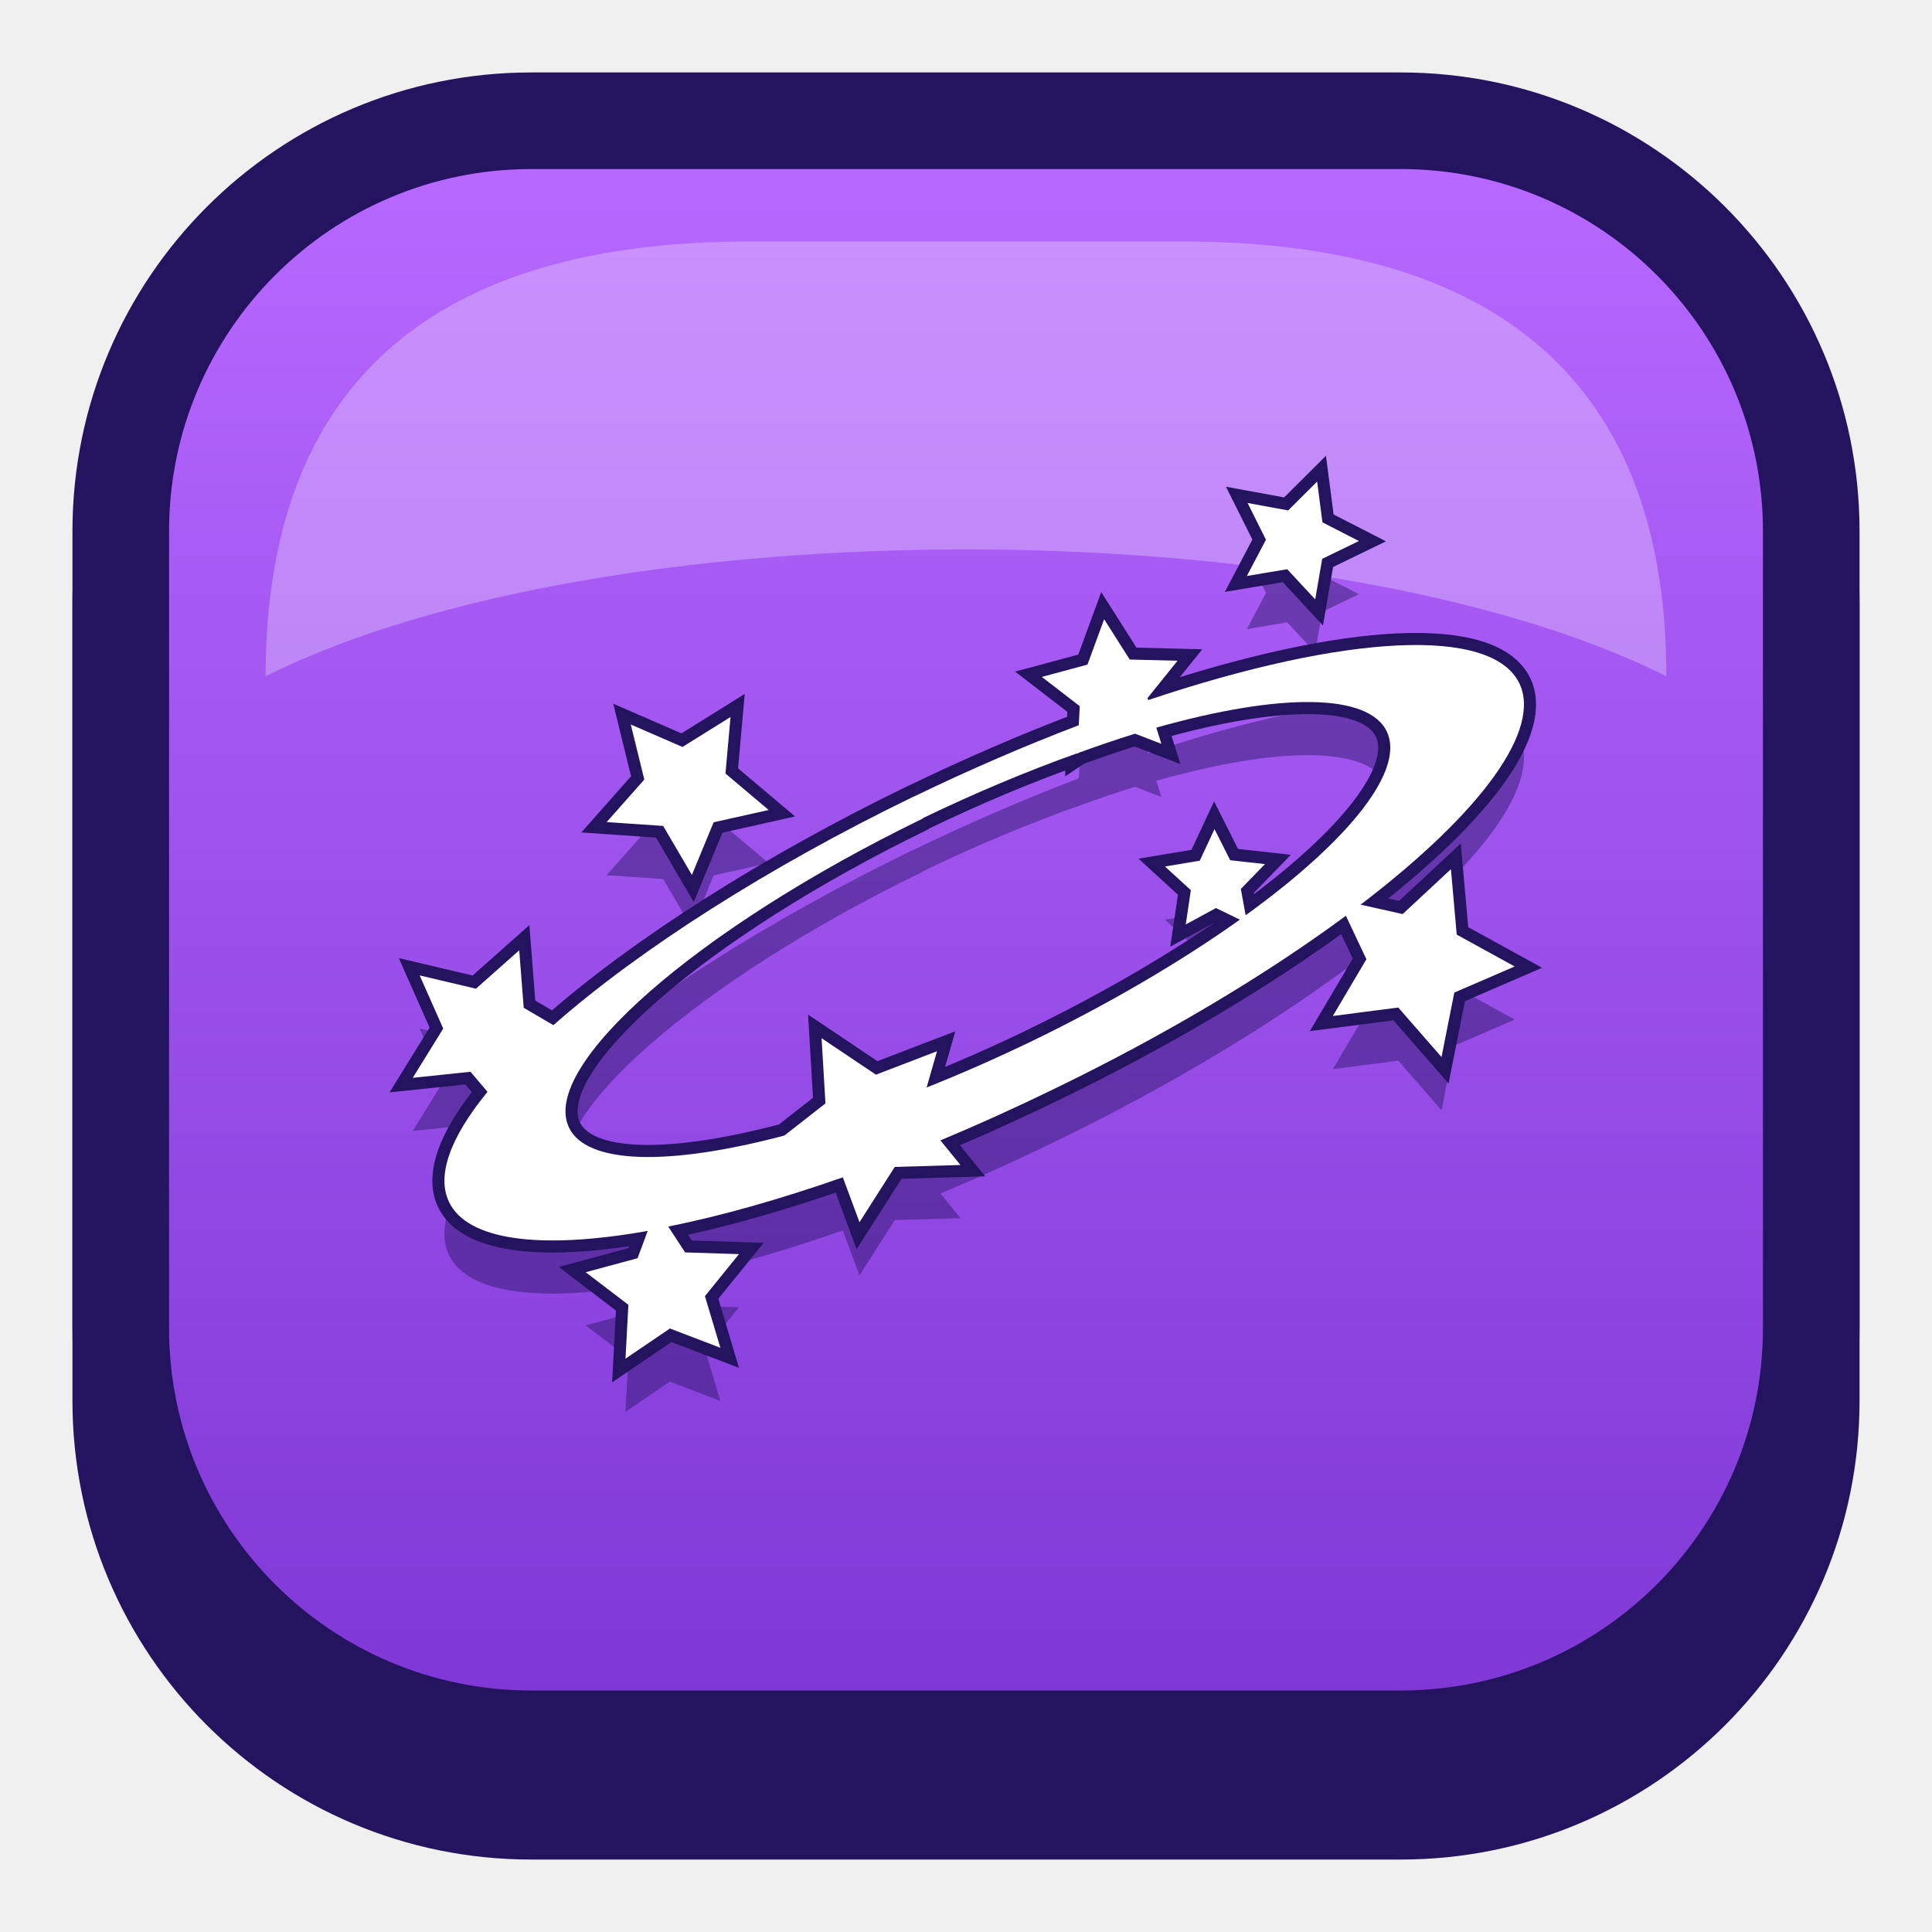
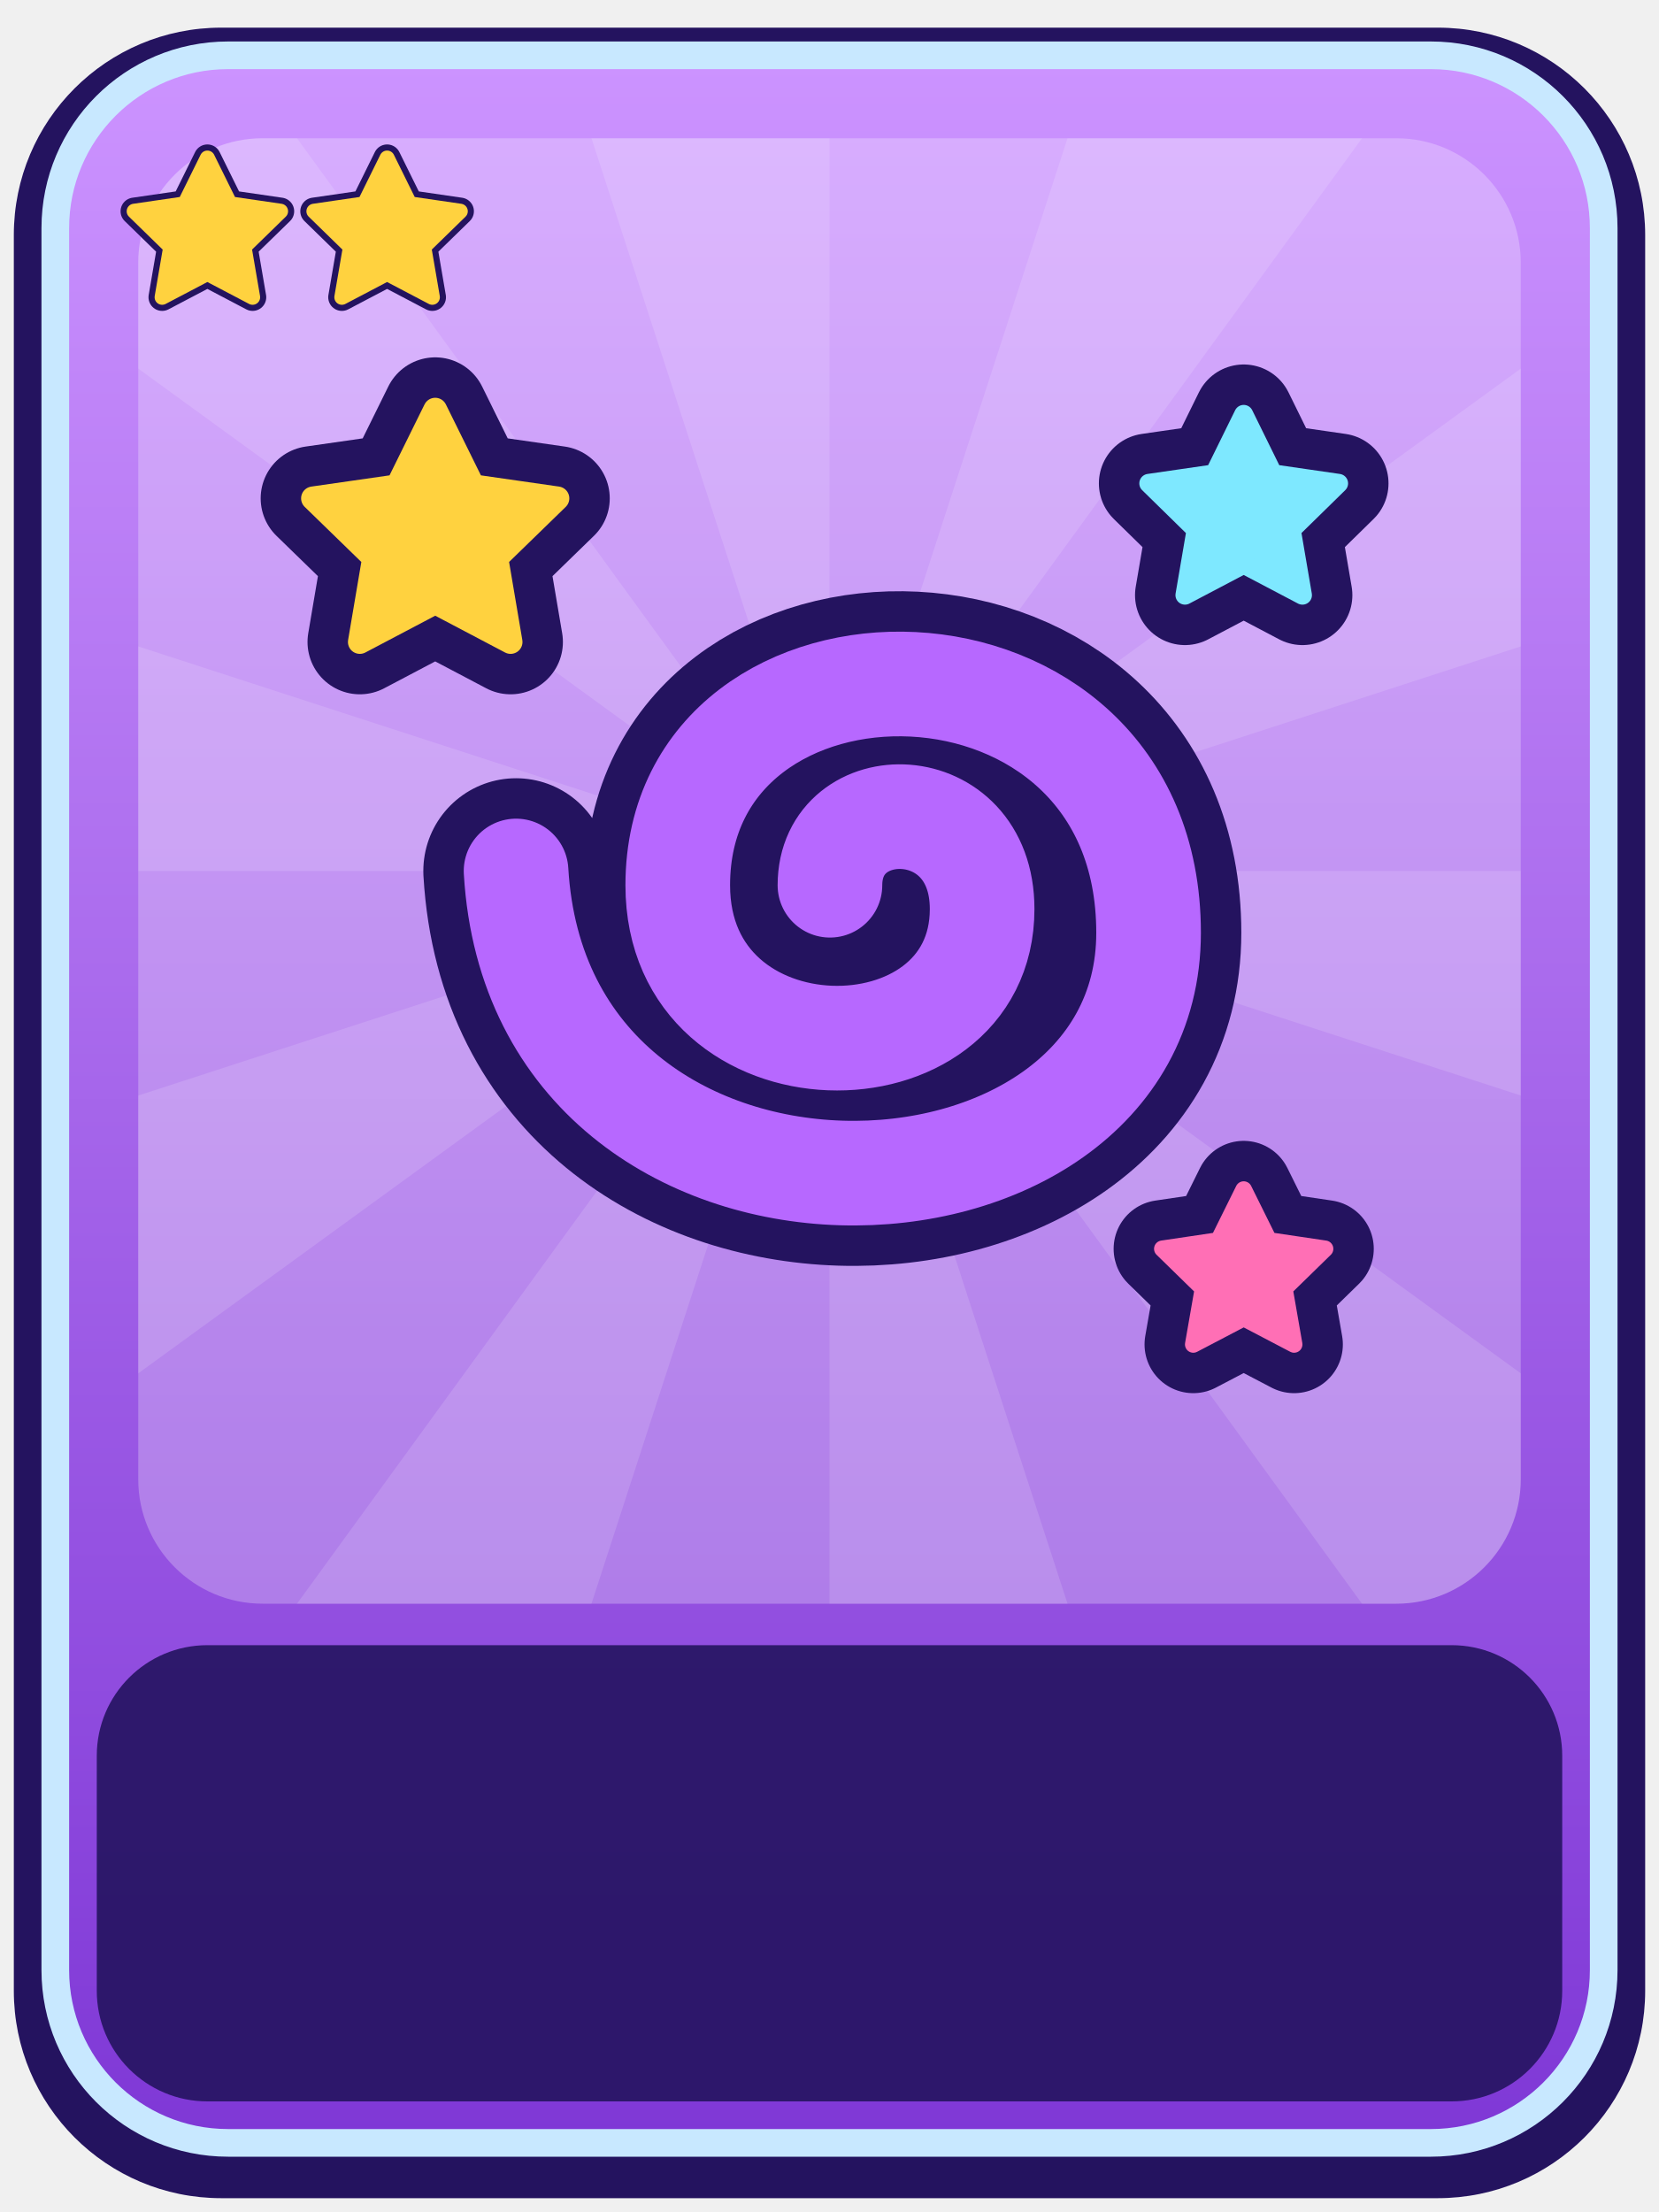
- <svg xmlns="http://www.w3.org/2000/svg" width="160" height="160" viewBox="0 0 160 160">
+ <svg xmlns="http://www.w3.org/2000/svg" width="240" height="320" viewBox="0 0 240 320">
  <defs>
    <linearGradient id="g" x1="0" y1="0" x2="0" y2="1">
-       <stop offset="0" stop-color="#b768ff" />
+       <stop offset="0" stop-color="#cc93ff" />
      <stop offset="1" stop-color="#7f38d6" />
    </linearGradient>
+     <clipPath id="p">
+       <rect x="20" y="20" width="200" height="212" rx="18" />
+     </clipPath>
  </defs>
-   <rect x="6" y="12" width="148" height="142" rx="38" fill="#24135f" />
-   <rect x="6" y="6" width="148" height="142" rx="38" fill="#24135f" />
-   <rect x="14" y="14" width="132" height="126" rx="30" fill="url(#g)" />
-   <path d="M22 56 C 22 30, 38 20, 62 20 L 98 20 C 122 20, 138 30, 138 56 C 110 42, 50 42, 22 56 Z" fill="#fff" opacity="0.28" />
-   <g transform="translate(29 25) scale(0.2)">
-     <path d="M116.2 175l5.6 22.8-15.6 17.6 23.4 1.6 11.9 20.3 9-21.8 22.8-5.1-17.9-15.1 2.1-23.4-19.9 12.4zm255.4-91.73l7.6 15.22-7.9 15.01 16.7-2.8 11.6 12.5 2.9-16.8 15.2-7.37-15.1-7.74-2.2-16.88-12 11.95zm-59.4 48.13l-6.9 18.8-18.9 5.1 15.7 12.1-.4 7.9a67.17 246.4 64.14 0 0-68.4 29.6 67.17 246.4 64.14 0 0-.3.1 67.17 246.4 64.14 0 0-148.86 94.5l-12.28-7.2L70 268.5l-17.92 15.9-23.3-5.5 9.75 22-12.61 20.4 23.9-2.5 7.05 8.3a67.17 246.4 64.14 0 0-15.94 45.6 67.17 246.4 64.14 0 0 82.27 12L119 396l-21.49 5.8 17.69 13.5-1.2 22.3 18.4-12.5 20.9 8-6.4-21.4 14.1-17.4-22.3-.7-7-10.7a67.17 246.4 64.14 0 0 72.3-20.4l6.9 18.6 14.6-22.9 27.2-.8-8.3-10.2a67.17 246.4 64.14 0 0 47.5-21.5 67.17 246.4 64.14 0 0 120.4-71.5l8.5 18-13.9 23.5 27.1-3.5 17.9 20.5 5.3-26.7 25-10.8-24-13.2-2.4-27.1-20 18.6-17.4-3.9a67.17 246.4 64.14 0 0 65.7-91.7 67.17 246.4 64.14 0 0-153.7 7l-.2-.9 12.4-15.4-19.8-.5zm-75.4 82.7a51.33 188.2 64.14 0 1 .7-.5 51.33 188.2 64.14 0 1 63.6-26.7v.2l.6-.4a51.33 188.2 64.14 0 1 23.3-7.9l10.9 4.2-2.1-6.7a51.33 188.2 64.14 0 1 95.4 1.5 51.33 188.2 64.14 0 1-58.4 76.2l-2-10.9 10-10.3-14.4-1.6-6.5-12.9-6.1 13.1-14.4 2.4 10.7 9.8-2.1 14.2 12.5-6.8 9.9 4.8a51.33 188.2 64.14 0 1-86.1 50.3 51.33 188.2 64.14 0 1-43.6 19.2l4.3-15-25.3 9.7-22.5-15.1 1.6 27-17 13.3a51.33 188.2 64.14 0 1-89.19-3.3A51.33 188.2 64.14 0 1 236.8 214.1z" fill="#24135f" opacity="0.45" transform="translate(0 22)" />
-     <path d="M116.2 175l5.6 22.8-15.6 17.6 23.4 1.6 11.9 20.3 9-21.8 22.8-5.1-17.9-15.1 2.1-23.4-19.9 12.4zm255.4-91.73l7.6 15.22-7.9 15.01 16.7-2.8 11.6 12.5 2.9-16.8 15.2-7.37-15.1-7.74-2.2-16.88-12 11.95zm-59.4 48.13l-6.9 18.8-18.9 5.1 15.7 12.1-.4 7.9a67.17 246.4 64.14 0 0-68.4 29.6 67.17 246.4 64.14 0 0-.3.1 67.17 246.4 64.14 0 0-148.86 94.5l-12.28-7.2L70 268.5l-17.92 15.9-23.3-5.5 9.75 22-12.61 20.4 23.9-2.5 7.05 8.3a67.17 246.4 64.14 0 0-15.94 45.6 67.17 246.4 64.14 0 0 82.27 12L119 396l-21.49 5.8 17.69 13.5-1.2 22.3 18.4-12.5 20.9 8-6.4-21.4 14.1-17.4-22.3-.7-7-10.7a67.17 246.4 64.14 0 0 72.3-20.4l6.9 18.6 14.6-22.9 27.2-.8-8.3-10.2a67.17 246.4 64.14 0 0 47.5-21.5 67.17 246.4 64.14 0 0 120.4-71.5l8.5 18-13.9 23.5 27.1-3.5 17.9 20.5 5.3-26.7 25-10.8-24-13.2-2.4-27.1-20 18.6-17.4-3.9a67.17 246.4 64.14 0 0 65.7-91.7 67.17 246.4 64.14 0 0-153.7 7l-.2-.9 12.4-15.4-19.8-.5zm-75.4 82.7a51.33 188.2 64.14 0 1 .7-.5 51.33 188.2 64.14 0 1 63.6-26.7v.2l.6-.4a51.33 188.2 64.14 0 1 23.3-7.9l10.9 4.2-2.1-6.7a51.33 188.2 64.14 0 1 95.4 1.5 51.33 188.2 64.14 0 1-58.4 76.2l-2-10.9 10-10.3-14.4-1.6-6.5-12.9-6.1 13.1-14.4 2.4 10.7 9.8-2.1 14.2 12.5-6.8 9.9 4.8a51.33 188.2 64.14 0 1-86.1 50.3 51.33 188.2 64.14 0 1-43.6 19.2l4.3-15-25.3 9.7-22.5-15.1 1.6 27-17 13.3a51.33 188.2 64.14 0 1-89.19-3.3A51.33 188.2 64.14 0 1 236.8 214.1z" fill="#ffffff" stroke="#24135f" stroke-width="10" paint-order="stroke" />
+   <rect x="2" y="4" width="236" height="314" rx="30" fill="#24135f" />
+   <rect x="8" y="8" width="224" height="302" rx="25" fill="url(#g)" stroke="#c8e8ff" stroke-width="4" />
+   <rect x="20" y="20" width="200" height="212" rx="18" fill="#ffffff" opacity="0.26" />
+   <g clip-path="url(#p)">
+     <polygon points="120,126 310.0,126.0 300.7,184.7" fill="#ffffff" opacity="0.13" />
+     <polygon points="120,126 273.7,237.7 231.7,279.7" fill="#ffffff" opacity="0.13" />
+     <polygon points="120,126 178.7,306.7 120.0,316.0" fill="#ffffff" opacity="0.13" />
+     <polygon points="120,126 61.3,306.7 8.3,279.7" fill="#ffffff" opacity="0.13" />
+     <polygon points="120,126 -33.7,237.7 -60.7,184.7" fill="#ffffff" opacity="0.13" />
+     <polygon points="120,126 -70.0,126.0 -60.7,67.3" fill="#ffffff" opacity="0.13" />
+     <polygon points="120,126 -33.7,14.3 8.3,-27.7" fill="#ffffff" opacity="0.13" />
+     <polygon points="120,126 61.3,-54.7 120.0,-64.0" fill="#ffffff" opacity="0.13" />
+     <polygon points="120,126 178.7,-54.7 231.7,-27.7" fill="#ffffff" opacity="0.13" />
+     <polygon points="120,126 273.7,14.3 300.7,67.3" fill="#ffffff" opacity="0.13" />
+   </g>
+   <g transform="translate(32 40) scale(0.344)">
+     <path d="M256 256 C256 216 320 216 320 266 C320 340 192 340 192 256 C192 140 390 140 390 276 C390 410 134 420 124 250" fill="none" stroke="#24135f" stroke-width="78" stroke-linejoin="round" stroke-linecap="round" />
+     <polygon points="90.0,56.0 105.9,88.2 141.4,93.3 115.7,118.3 121.7,153.7 90.0,137.0 58.3,153.7 64.3,118.3 38.6,93.3 74.1,88.2" fill="#24135f" stroke="#24135f" stroke-width="44" stroke-linejoin="round" stroke-linecap="round" />
+     <polygon points="430.0,58.0 442.3,83.0 469.9,87.0 450.0,106.5 454.7,134.0 430.0,121.0 405.3,134.0 410.0,106.5 390.1,87.0 417.7,83.0" fill="#24135f" stroke="#24135f" stroke-width="42" stroke-linejoin="round" stroke-linecap="round" />
+     <polygon points="430.0,384.0 440.6,405.4 464.2,408.9 447.1,425.6 451.2,449.1 430.0,438.0 408.8,449.1 412.9,425.6 395.8,408.9 419.4,405.4" fill="#24135f" stroke="#24135f" stroke-width="41" stroke-linejoin="round" stroke-linecap="round" />
+     <path d="M256 256 C256 216 320 216 320 266 C320 340 192 340 192 256 C192 140 390 140 390 276 C390 410 134 420 124 250" fill="none" stroke="#b768ff" stroke-width="44" stroke-linejoin="round" stroke-linecap="round" />
+     <polygon points="90.0,56.0 105.9,88.2 141.4,93.3 115.7,118.3 121.7,153.7 90.0,137.0 58.3,153.7 64.3,118.3 38.6,93.3 74.1,88.2" fill="#ffd23f" stroke="#ffd23f" stroke-width="10" stroke-linejoin="round" stroke-linecap="round" />
+     <polygon points="430.0,58.0 442.3,83.0 469.9,87.0 450.0,106.5 454.7,134.0 430.0,121.0 405.3,134.0 410.0,106.5 390.1,87.0 417.7,83.0" fill="#7ee8ff" stroke="#7ee8ff" stroke-width="8" stroke-linejoin="round" stroke-linecap="round" />
+     <polygon points="430.0,384.0 440.6,405.4 464.2,408.9 447.1,425.6 451.2,449.1 430.0,438.0 408.8,449.1 412.9,425.6 395.8,408.9 419.4,405.4" fill="#ff6fb5" stroke="#ff6fb5" stroke-width="7" stroke-linejoin="round" stroke-linecap="round" />
+   </g>
+   <rect x="14" y="238" width="212" height="66" rx="16" fill="#24135f" opacity="0.9" />
+   <g transform="translate(30 34) scale(0.052)">
+     <polygon points="0.0,-214.0 62.9,-86.6 203.5,-66.1 101.8,33.1 125.8,173.1 0.0,107.0 -125.8,173.1 -101.8,33.1 -203.5,-66.1 -62.9,-86.6" fill="#24135f" stroke="#24135f" stroke-width="76" stroke-linejoin="round" stroke-linecap="round" />
+     <polygon points="0.0,-214.0 62.9,-86.6 203.5,-66.1 101.8,33.1 125.8,173.1 0.0,107.0 -125.8,173.1 -101.8,33.1 -203.5,-66.1 -62.9,-86.6" fill="#ffd23f" stroke="#ffd23f" stroke-width="42" stroke-linejoin="round" stroke-linecap="round" />
+   </g>
+   <g transform="translate(56 34) scale(0.052)">
+     <polygon points="0.0,-214.0 62.9,-86.6 203.5,-66.1 101.8,33.1 125.8,173.1 0.0,107.0 -125.8,173.1 -101.8,33.1 -203.5,-66.1 -62.9,-86.6" fill="#24135f" stroke="#24135f" stroke-width="76" stroke-linejoin="round" stroke-linecap="round" />
+     <polygon points="0.0,-214.0 62.9,-86.6 203.5,-66.1 101.8,33.1 125.8,173.1 0.0,107.0 -125.8,173.1 -101.8,33.1 -203.5,-66.1 -62.9,-86.6" fill="#ffd23f" stroke="#ffd23f" stroke-width="42" stroke-linejoin="round" stroke-linecap="round" />
  </g>
</svg>
